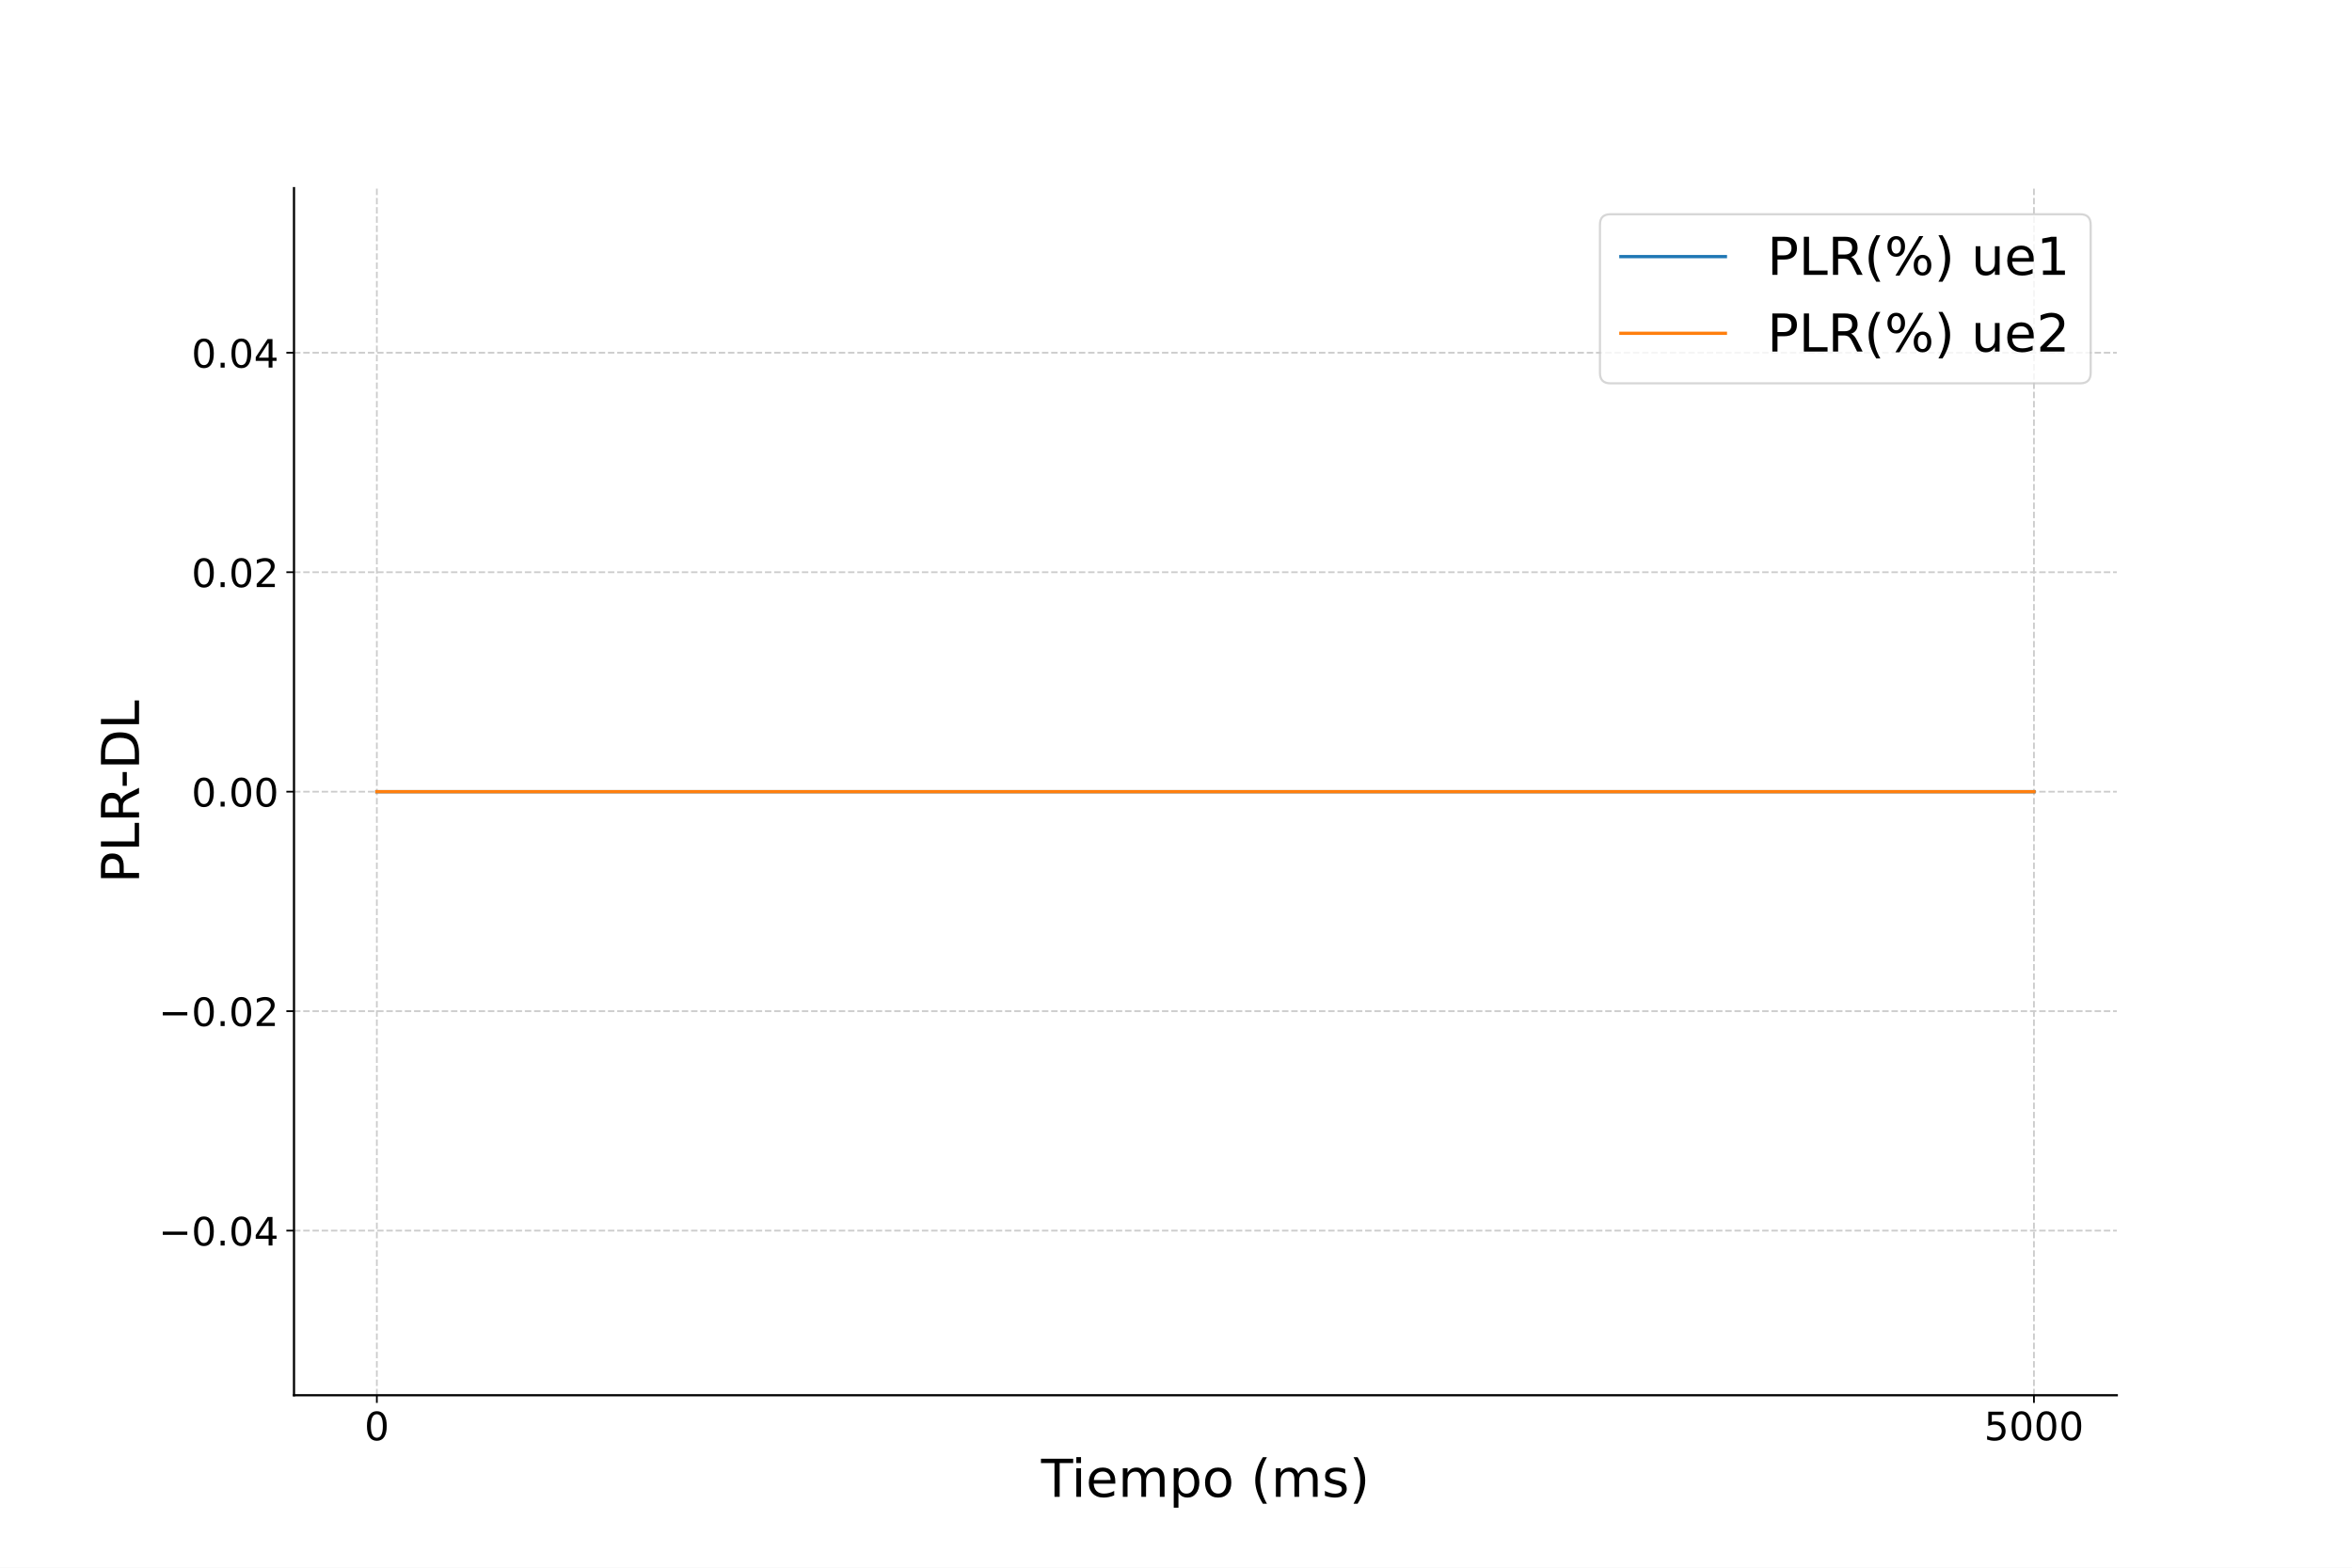
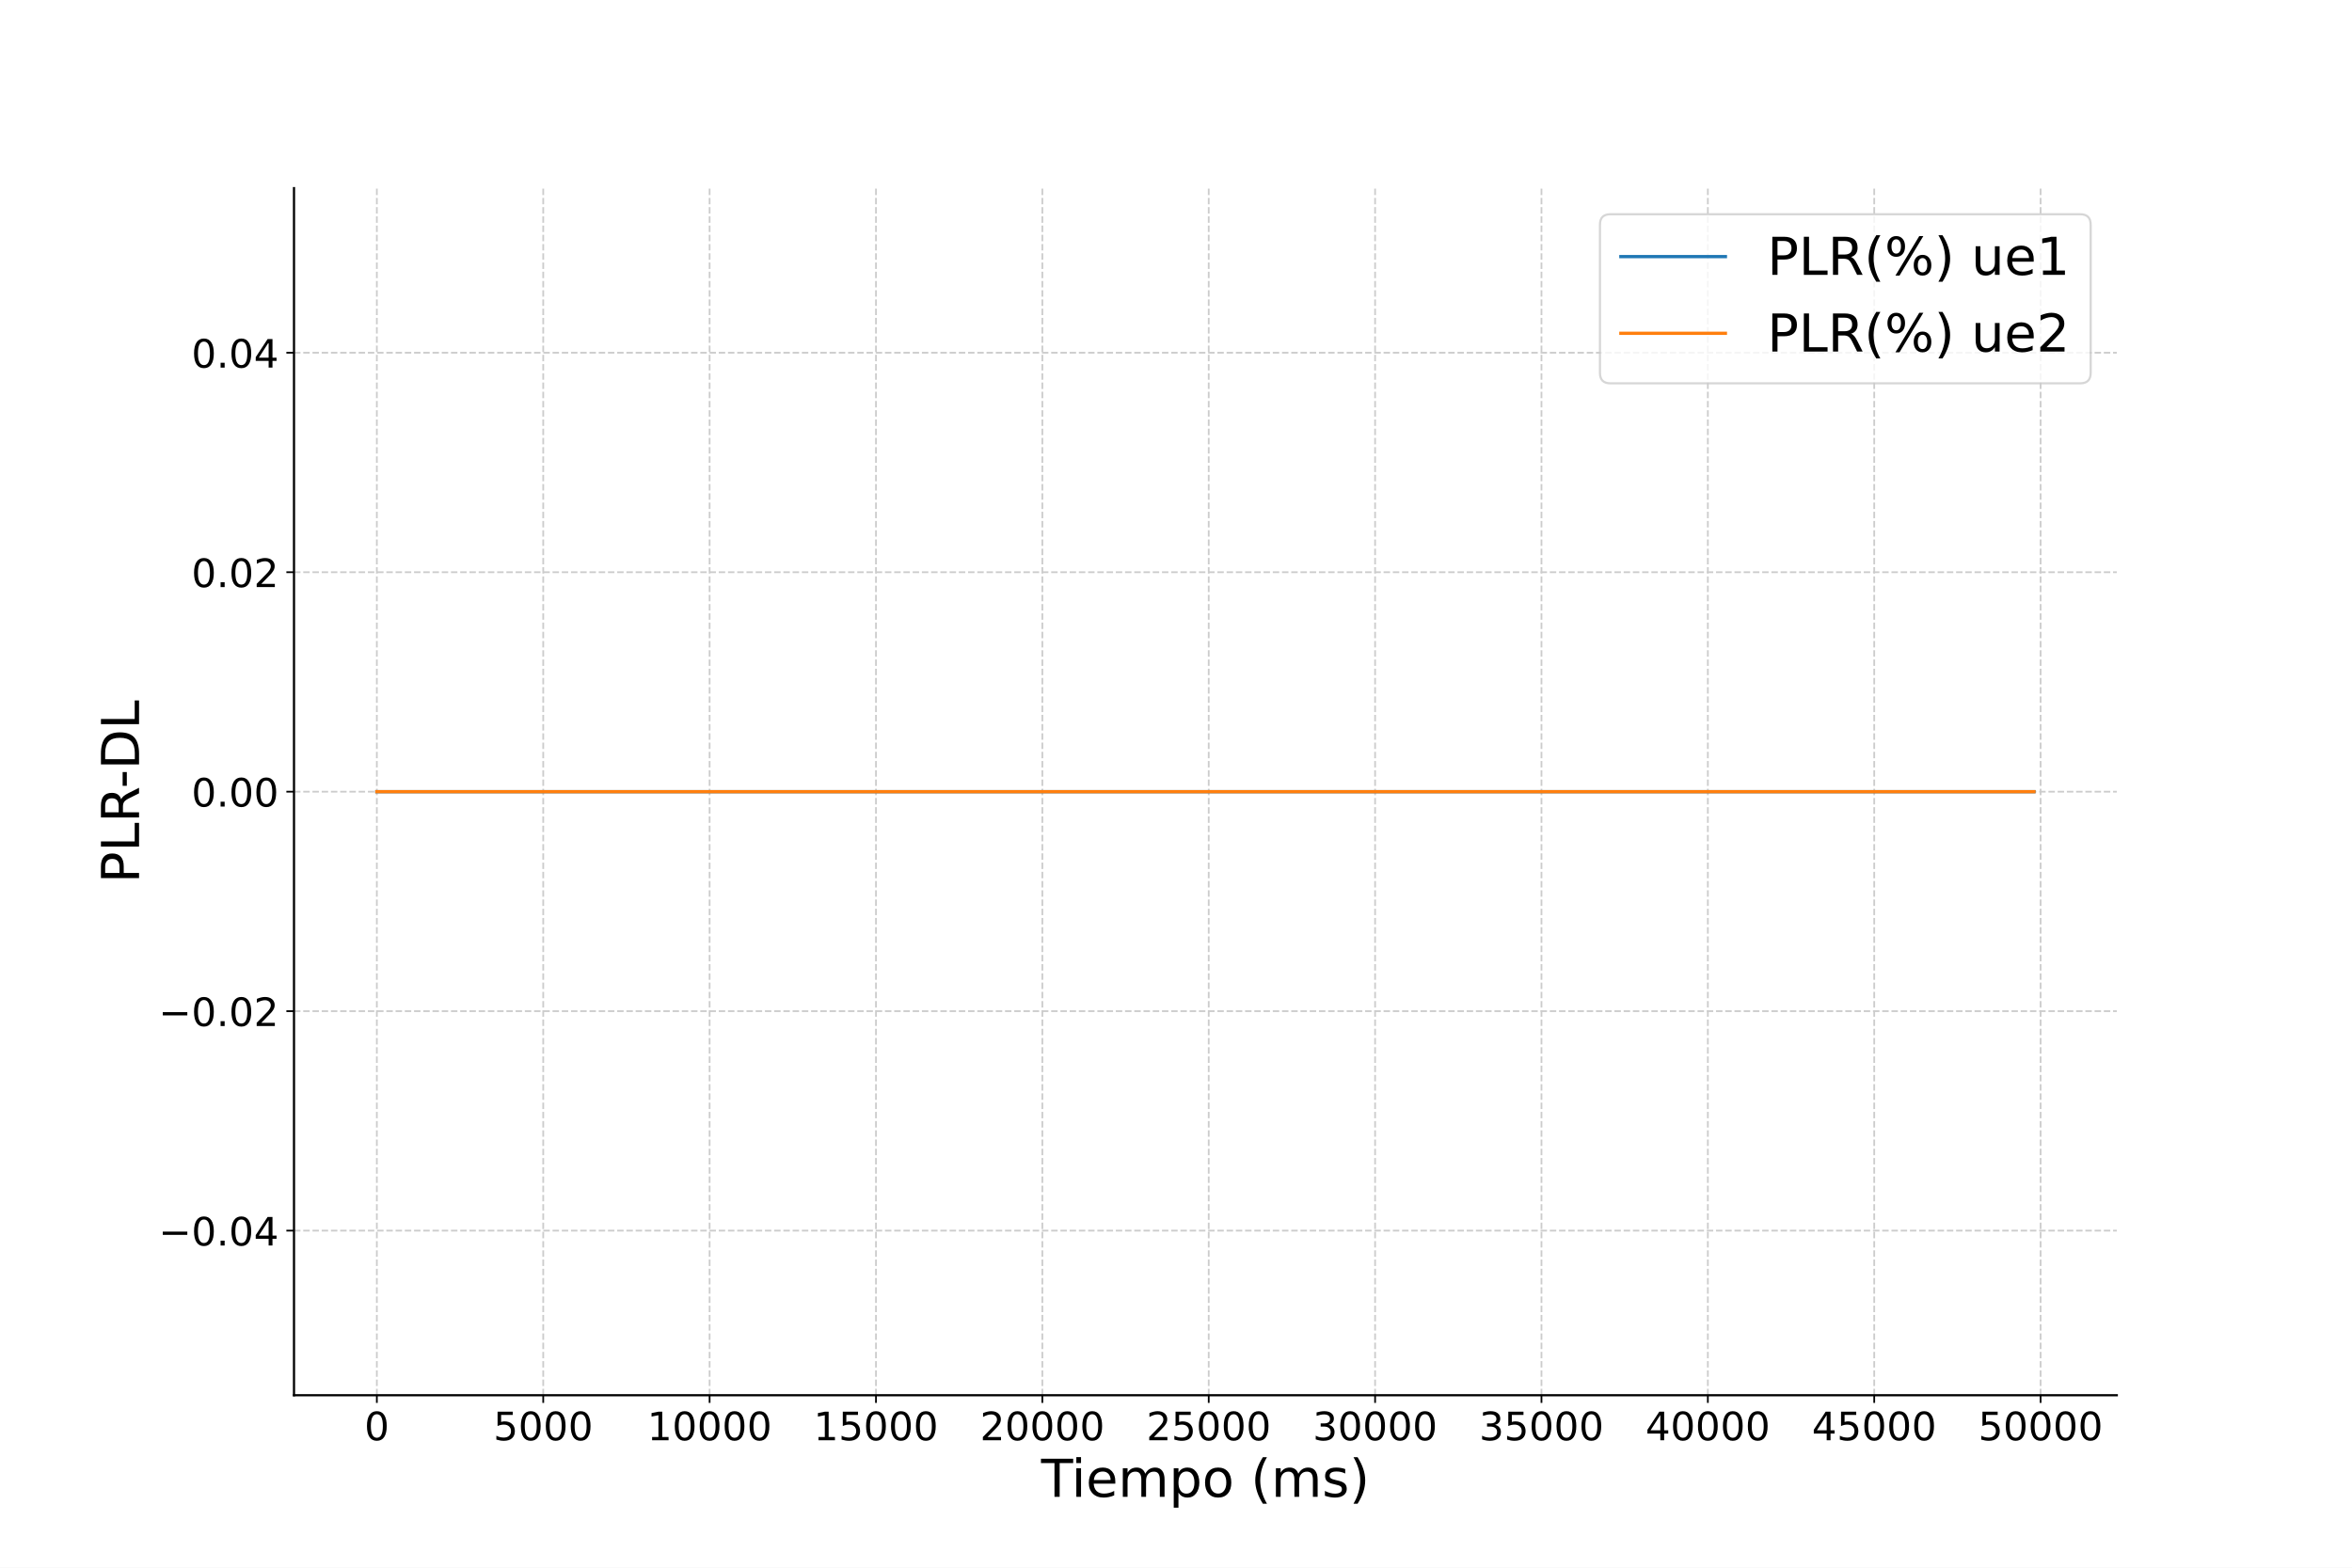
<svg xmlns="http://www.w3.org/2000/svg" xmlns:xlink="http://www.w3.org/1999/xlink" width="1080pt" height="720pt" viewBox="0 0 1080 720" version="1.1">
  <defs>
    <style type="text/css">*{stroke-linejoin: round; stroke-linecap: butt}</style>
  </defs>
  <g id="figure_1">
    <g id="patch_1">
      <path d="M 0 720  L 1080 720  L 1080 0  L 0 0  z " style="fill: #ffffff" />
    </g>
    <g id="axes_1">
      <g id="patch_2">
        <path d="M 135 640.8  L 972 640.8  L 972 86.4  L 135 86.4  z " style="fill: #ffffff" />
      </g>
      <g id="matplotlib.axis_1">
        <g id="xtick_1">
          <g id="line2d_1">
-             <path d="M 173.045 640.8  L 173.045 86.4  " clip-path="url(#p7adc798ea4)" style="fill: none; stroke-dasharray: 2.96,1.28; stroke-dashoffset: 0; stroke: #cccccc; stroke-width: 0.8" />
+             <path d="M 173.045 640.8  L 173.045 86.4  " clip-path="url(#p9173a1fdc8)" style="fill: none; stroke-dasharray: 2.96,1.28; stroke-dashoffset: 0; stroke: #cccccc; stroke-width: 0.8" />
          </g>
          <g id="line2d_2">
            <defs>
-               <path id="meea74d858d" d="M 0 0  L 0 3.5  " style="stroke: #000000; stroke-width: 0.8" />
+               <path id="m215a935d96" d="M 0 0  L 0 3.5  " style="stroke: #000000; stroke-width: 0.8" />
            </defs>
            <g>
-               <use xlink:href="#meea74d858d" x="173.045" y="640.8" style="stroke: #000000; stroke-width: 0.8" />
+               <use xlink:href="#m215a935d96" x="173.045" y="640.8" style="stroke: #000000; stroke-width: 0.8" />
            </g>
          </g>
          <g id="text_1">
            <g transform="translate(167.3192 661.4772) scale(0.18 -0.18)">
              <defs>
                <path id="DejaVuSans-30" d="M 2034 4250  Q 1547 4250 1301 3770  Q 1056 3291 1056 2328  Q 1056 1369 1301 889  Q 1547 409 2034 409  Q 2525 409 2770 889  Q 3016 1369 3016 2328  Q 3016 3291 2770 3770  Q 2525 4250 2034 4250  z M 2034 4750  Q 2819 4750 3233 4129  Q 3647 3509 3647 2328  Q 3647 1150 3233 529  Q 2819 -91 2034 -91  Q 1250 -91 836 529  Q 422 1150 422 2328  Q 422 3509 836 4129  Q 1250 4750 2034 4750  z " transform="scale(0.015625)" />
              </defs>
              <use xlink:href="#DejaVuSans-30" />
            </g>
          </g>
        </g>
        <g id="xtick_2">
          <g id="line2d_3">
-             <path d="M 933.955 640.8  L 933.955 86.4  " clip-path="url(#p7adc798ea4)" style="fill: none; stroke-dasharray: 2.96,1.28; stroke-dashoffset: 0; stroke: #cccccc; stroke-width: 0.8" />
+             <path d="M 249.442 640.8  L 249.442 86.4  " clip-path="url(#p9173a1fdc8)" style="fill: none; stroke-dasharray: 2.96,1.28; stroke-dashoffset: 0; stroke: #cccccc; stroke-width: 0.8" />
          </g>
          <g id="line2d_4">
            <g>
-               <use xlink:href="#meea74d858d" x="933.955" y="640.8" style="stroke: #000000; stroke-width: 0.8" />
+               <use xlink:href="#m215a935d96" x="249.442" y="640.8" style="stroke: #000000; stroke-width: 0.8" />
            </g>
          </g>
          <g id="text_2">
-             <g transform="translate(911.0495 661.4772) scale(0.18 -0.18)">
+             <g transform="translate(226.5369 661.4772) scale(0.18 -0.18)">
              <defs>
                <path id="DejaVuSans-35" d="M 691 4666  L 3169 4666  L 3169 4134  L 1269 4134  L 1269 2991  Q 1406 3038 1543 3061  Q 1681 3084 1819 3084  Q 2600 3084 3056 2656  Q 3513 2228 3513 1497  Q 3513 744 3044 326  Q 2575 -91 1722 -91  Q 1428 -91 1123 -41  Q 819 9 494 109  L 494 744  Q 775 591 1075 516  Q 1375 441 1709 441  Q 2250 441 2565 725  Q 2881 1009 2881 1497  Q 2881 1984 2565 2268  Q 2250 2553 1709 2553  Q 1456 2553 1204 2497  Q 953 2441 691 2322  L 691 4666  z " transform="scale(0.015625)" />
              </defs>
              <use xlink:href="#DejaVuSans-35" />
              <use xlink:href="#DejaVuSans-30" x="63.623" />
              <use xlink:href="#DejaVuSans-30" x="127.246" />
              <use xlink:href="#DejaVuSans-30" x="190.869" />
            </g>
          </g>
        </g>
-         <g id="text_3">
+         <g id="xtick_3">
+           <g id="line2d_5">
+             <path d="M 325.838 640.8  L 325.838 86.4  " clip-path="url(#p9173a1fdc8)" style="fill: none; stroke-dasharray: 2.96,1.28; stroke-dashoffset: 0; stroke: #cccccc; stroke-width: 0.8" />
+           </g>
+           <g id="line2d_6">
+             <g>
+               <use xlink:href="#m215a935d96" x="325.838" y="640.8" style="stroke: #000000; stroke-width: 0.8" />
+             </g>
+           </g>
+           <g id="text_3">
+             <g transform="translate(297.2072 661.4772) scale(0.18 -0.18)">
+               <defs>
+                 <path id="DejaVuSans-31" d="M 794 531  L 1825 531  L 1825 4091  L 703 3866  L 703 4441  L 1819 4666  L 2450 4666  L 2450 531  L 3481 531  L 3481 0  L 794 0  L 794 531  z " transform="scale(0.015625)" />
+               </defs>
+               <use xlink:href="#DejaVuSans-31" />
+               <use xlink:href="#DejaVuSans-30" x="63.623" />
+               <use xlink:href="#DejaVuSans-30" x="127.246" />
+               <use xlink:href="#DejaVuSans-30" x="190.869" />
+               <use xlink:href="#DejaVuSans-30" x="254.492" />
+             </g>
+           </g>
+         </g>
+         <g id="xtick_4">
+           <g id="line2d_7">
+             <path d="M 402.235 640.8  L 402.235 86.4  " clip-path="url(#p9173a1fdc8)" style="fill: none; stroke-dasharray: 2.96,1.28; stroke-dashoffset: 0; stroke: #cccccc; stroke-width: 0.8" />
+           </g>
+           <g id="line2d_8">
+             <g>
+               <use xlink:href="#m215a935d96" x="402.235" y="640.8" style="stroke: #000000; stroke-width: 0.8" />
+             </g>
+           </g>
+           <g id="text_4">
+             <g transform="translate(373.6037 661.4772) scale(0.18 -0.18)">
+               <use xlink:href="#DejaVuSans-31" />
+               <use xlink:href="#DejaVuSans-35" x="63.623" />
+               <use xlink:href="#DejaVuSans-30" x="127.246" />
+               <use xlink:href="#DejaVuSans-30" x="190.869" />
+               <use xlink:href="#DejaVuSans-30" x="254.492" />
+             </g>
+           </g>
+         </g>
+         <g id="xtick_5">
+           <g id="line2d_9">
+             <path d="M 478.631 640.8  L 478.631 86.4  " clip-path="url(#p9173a1fdc8)" style="fill: none; stroke-dasharray: 2.96,1.28; stroke-dashoffset: 0; stroke: #cccccc; stroke-width: 0.8" />
+           </g>
+           <g id="line2d_10">
+             <g>
+               <use xlink:href="#m215a935d96" x="478.631" y="640.8" style="stroke: #000000; stroke-width: 0.8" />
+             </g>
+           </g>
+           <g id="text_5">
+             <g transform="translate(450.0002 661.4772) scale(0.18 -0.18)">
+               <defs>
+                 <path id="DejaVuSans-32" d="M 1228 531  L 3431 531  L 3431 0  L 469 0  L 469 531  Q 828 903 1448 1529  Q 2069 2156 2228 2338  Q 2531 2678 2651 2914  Q 2772 3150 2772 3378  Q 2772 3750 2511 3984  Q 2250 4219 1831 4219  Q 1534 4219 1204 4116  Q 875 4013 500 3803  L 500 4441  Q 881 4594 1212 4672  Q 1544 4750 1819 4750  Q 2544 4750 2975 4387  Q 3406 4025 3406 3419  Q 3406 3131 3298 2873  Q 3191 2616 2906 2266  Q 2828 2175 2409 1742  Q 1991 1309 1228 531  z " transform="scale(0.015625)" />
+               </defs>
+               <use xlink:href="#DejaVuSans-32" />
+               <use xlink:href="#DejaVuSans-30" x="63.623" />
+               <use xlink:href="#DejaVuSans-30" x="127.246" />
+               <use xlink:href="#DejaVuSans-30" x="190.869" />
+               <use xlink:href="#DejaVuSans-30" x="254.492" />
+             </g>
+           </g>
+         </g>
+         <g id="xtick_6">
+           <g id="line2d_11">
+             <path d="M 555.028 640.8  L 555.028 86.4  " clip-path="url(#p9173a1fdc8)" style="fill: none; stroke-dasharray: 2.96,1.28; stroke-dashoffset: 0; stroke: #cccccc; stroke-width: 0.8" />
+           </g>
+           <g id="line2d_12">
+             <g>
+               <use xlink:href="#m215a935d96" x="555.028" y="640.8" style="stroke: #000000; stroke-width: 0.8" />
+             </g>
+           </g>
+           <g id="text_6">
+             <g transform="translate(526.3967 661.4772) scale(0.18 -0.18)">
+               <use xlink:href="#DejaVuSans-32" />
+               <use xlink:href="#DejaVuSans-35" x="63.623" />
+               <use xlink:href="#DejaVuSans-30" x="127.246" />
+               <use xlink:href="#DejaVuSans-30" x="190.869" />
+               <use xlink:href="#DejaVuSans-30" x="254.492" />
+             </g>
+           </g>
+         </g>
+         <g id="xtick_7">
+           <g id="line2d_13">
+             <path d="M 631.424 640.8  L 631.424 86.4  " clip-path="url(#p9173a1fdc8)" style="fill: none; stroke-dasharray: 2.96,1.28; stroke-dashoffset: 0; stroke: #cccccc; stroke-width: 0.8" />
+           </g>
+           <g id="line2d_14">
+             <g>
+               <use xlink:href="#m215a935d96" x="631.424" y="640.8" style="stroke: #000000; stroke-width: 0.8" />
+             </g>
+           </g>
+           <g id="text_7">
+             <g transform="translate(602.7932 661.4772) scale(0.18 -0.18)">
+               <defs>
+                 <path id="DejaVuSans-33" d="M 2597 2516  Q 3050 2419 3304 2112  Q 3559 1806 3559 1356  Q 3559 666 3084 287  Q 2609 -91 1734 -91  Q 1441 -91 1130 -33  Q 819 25 488 141  L 488 750  Q 750 597 1062 519  Q 1375 441 1716 441  Q 2309 441 2620 675  Q 2931 909 2931 1356  Q 2931 1769 2642 2001  Q 2353 2234 1838 2234  L 1294 2234  L 1294 2753  L 1863 2753  Q 2328 2753 2575 2939  Q 2822 3125 2822 3475  Q 2822 3834 2567 4026  Q 2313 4219 1838 4219  Q 1578 4219 1281 4162  Q 984 4106 628 3988  L 628 4550  Q 988 4650 1302 4700  Q 1616 4750 1894 4750  Q 2613 4750 3031 4423  Q 3450 4097 3450 3541  Q 3450 3153 3228 2886  Q 3006 2619 2597 2516  z " transform="scale(0.015625)" />
+               </defs>
+               <use xlink:href="#DejaVuSans-33" />
+               <use xlink:href="#DejaVuSans-30" x="63.623" />
+               <use xlink:href="#DejaVuSans-30" x="127.246" />
+               <use xlink:href="#DejaVuSans-30" x="190.869" />
+               <use xlink:href="#DejaVuSans-30" x="254.492" />
+             </g>
+           </g>
+         </g>
+         <g id="xtick_8">
+           <g id="line2d_15">
+             <path d="M 707.821 640.8  L 707.821 86.4  " clip-path="url(#p9173a1fdc8)" style="fill: none; stroke-dasharray: 2.96,1.28; stroke-dashoffset: 0; stroke: #cccccc; stroke-width: 0.8" />
+           </g>
+           <g id="line2d_16">
+             <g>
+               <use xlink:href="#m215a935d96" x="707.821" y="640.8" style="stroke: #000000; stroke-width: 0.8" />
+             </g>
+           </g>
+           <g id="text_8">
+             <g transform="translate(679.1897 661.4772) scale(0.18 -0.18)">
+               <use xlink:href="#DejaVuSans-33" />
+               <use xlink:href="#DejaVuSans-35" x="63.623" />
+               <use xlink:href="#DejaVuSans-30" x="127.246" />
+               <use xlink:href="#DejaVuSans-30" x="190.869" />
+               <use xlink:href="#DejaVuSans-30" x="254.492" />
+             </g>
+           </g>
+         </g>
+         <g id="xtick_9">
+           <g id="line2d_17">
+             <path d="M 784.217 640.8  L 784.217 86.4  " clip-path="url(#p9173a1fdc8)" style="fill: none; stroke-dasharray: 2.96,1.28; stroke-dashoffset: 0; stroke: #cccccc; stroke-width: 0.8" />
+           </g>
+           <g id="line2d_18">
+             <g>
+               <use xlink:href="#m215a935d96" x="784.217" y="640.8" style="stroke: #000000; stroke-width: 0.8" />
+             </g>
+           </g>
+           <g id="text_9">
+             <g transform="translate(755.5862 661.4772) scale(0.18 -0.18)">
+               <defs>
+                 <path id="DejaVuSans-34" d="M 2419 4116  L 825 1625  L 2419 1625  L 2419 4116  z M 2253 4666  L 3047 4666  L 3047 1625  L 3713 1625  L 3713 1100  L 3047 1100  L 3047 0  L 2419 0  L 2419 1100  L 313 1100  L 313 1709  L 2253 4666  z " transform="scale(0.015625)" />
+               </defs>
+               <use xlink:href="#DejaVuSans-34" />
+               <use xlink:href="#DejaVuSans-30" x="63.623" />
+               <use xlink:href="#DejaVuSans-30" x="127.246" />
+               <use xlink:href="#DejaVuSans-30" x="190.869" />
+               <use xlink:href="#DejaVuSans-30" x="254.492" />
+             </g>
+           </g>
+         </g>
+         <g id="xtick_10">
+           <g id="line2d_19">
+             <path d="M 860.614 640.8  L 860.614 86.4  " clip-path="url(#p9173a1fdc8)" style="fill: none; stroke-dasharray: 2.96,1.28; stroke-dashoffset: 0; stroke: #cccccc; stroke-width: 0.8" />
+           </g>
+           <g id="line2d_20">
+             <g>
+               <use xlink:href="#m215a935d96" x="860.614" y="640.8" style="stroke: #000000; stroke-width: 0.8" />
+             </g>
+           </g>
+           <g id="text_10">
+             <g transform="translate(831.9827 661.4772) scale(0.18 -0.18)">
+               <use xlink:href="#DejaVuSans-34" />
+               <use xlink:href="#DejaVuSans-35" x="63.623" />
+               <use xlink:href="#DejaVuSans-30" x="127.246" />
+               <use xlink:href="#DejaVuSans-30" x="190.869" />
+               <use xlink:href="#DejaVuSans-30" x="254.492" />
+             </g>
+           </g>
+         </g>
+         <g id="xtick_11">
+           <g id="line2d_21">
+             <path d="M 937.01 640.8  L 937.01 86.4  " clip-path="url(#p9173a1fdc8)" style="fill: none; stroke-dasharray: 2.96,1.28; stroke-dashoffset: 0; stroke: #cccccc; stroke-width: 0.8" />
+           </g>
+           <g id="line2d_22">
+             <g>
+               <use xlink:href="#m215a935d96" x="937.01" y="640.8" style="stroke: #000000; stroke-width: 0.8" />
+             </g>
+           </g>
+           <g id="text_11">
+             <g transform="translate(908.3792 661.4772) scale(0.18 -0.18)">
+               <use xlink:href="#DejaVuSans-35" />
+               <use xlink:href="#DejaVuSans-30" x="63.623" />
+               <use xlink:href="#DejaVuSans-30" x="127.246" />
+               <use xlink:href="#DejaVuSans-30" x="190.869" />
+               <use xlink:href="#DejaVuSans-30" x="254.492" />
+             </g>
+           </g>
+         </g>
+         <g id="text_12">
          <g transform="translate(478.0612 687.4569) scale(0.24 -0.24)">
            <defs>
              <path id="DejaVuSans-54" d="M -19 4666  L 3928 4666  L 3928 4134  L 2272 4134  L 2272 0  L 1638 0  L 1638 4134  L -19 4134  L -19 4666  z " transform="scale(0.015625)" />
              <path id="DejaVuSans-69" d="M 603 3500  L 1178 3500  L 1178 0  L 603 0  L 603 3500  z M 603 4863  L 1178 4863  L 1178 4134  L 603 4134  L 603 4863  z " transform="scale(0.015625)" />
              <path id="DejaVuSans-65" d="M 3597 1894  L 3597 1613  L 953 1613  Q 991 1019 1311 708  Q 1631 397 2203 397  Q 2534 397 2845 478  Q 3156 559 3463 722  L 3463 178  Q 3153 47 2828 -22  Q 2503 -91 2169 -91  Q 1331 -91 842 396  Q 353 884 353 1716  Q 353 2575 817 3079  Q 1281 3584 2069 3584  Q 2775 3584 3186 3129  Q 3597 2675 3597 1894  z M 3022 2063  Q 3016 2534 2758 2815  Q 2500 3097 2075 3097  Q 1594 3097 1305 2825  Q 1016 2553 972 2059  L 3022 2063  z " transform="scale(0.015625)" />
              <path id="DejaVuSans-6d" d="M 3328 2828  Q 3544 3216 3844 3400  Q 4144 3584 4550 3584  Q 5097 3584 5394 3201  Q 5691 2819 5691 2113  L 5691 0  L 5113 0  L 5113 2094  Q 5113 2597 4934 2840  Q 4756 3084 4391 3084  Q 3944 3084 3684 2787  Q 3425 2491 3425 1978  L 3425 0  L 2847 0  L 2847 2094  Q 2847 2600 2669 2842  Q 2491 3084 2119 3084  Q 1678 3084 1418 2786  Q 1159 2488 1159 1978  L 1159 0  L 581 0  L 581 3500  L 1159 3500  L 1159 2956  Q 1356 3278 1631 3431  Q 1906 3584 2284 3584  Q 2666 3584 2933 3390  Q 3200 3197 3328 2828  z " transform="scale(0.015625)" />
              <path id="DejaVuSans-70" d="M 1159 525  L 1159 -1331  L 581 -1331  L 581 3500  L 1159 3500  L 1159 2969  Q 1341 3281 1617 3432  Q 1894 3584 2278 3584  Q 2916 3584 3314 3078  Q 3713 2572 3713 1747  Q 3713 922 3314 415  Q 2916 -91 2278 -91  Q 1894 -91 1617 61  Q 1341 213 1159 525  z M 3116 1747  Q 3116 2381 2855 2742  Q 2594 3103 2138 3103  Q 1681 3103 1420 2742  Q 1159 2381 1159 1747  Q 1159 1113 1420 752  Q 1681 391 2138 391  Q 2594 391 2855 752  Q 3116 1113 3116 1747  z " transform="scale(0.015625)" />
              <path id="DejaVuSans-6f" d="M 1959 3097  Q 1497 3097 1228 2736  Q 959 2375 959 1747  Q 959 1119 1226 758  Q 1494 397 1959 397  Q 2419 397 2687 759  Q 2956 1122 2956 1747  Q 2956 2369 2687 2733  Q 2419 3097 1959 3097  z M 1959 3584  Q 2709 3584 3137 3096  Q 3566 2609 3566 1747  Q 3566 888 3137 398  Q 2709 -91 1959 -91  Q 1206 -91 779 398  Q 353 888 353 1747  Q 353 2609 779 3096  Q 1206 3584 1959 3584  z " transform="scale(0.015625)" />
              <path id="DejaVuSans-20" transform="scale(0.015625)" />
              <path id="DejaVuSans-28" d="M 1984 4856  Q 1566 4138 1362 3434  Q 1159 2731 1159 2009  Q 1159 1288 1364 580  Q 1569 -128 1984 -844  L 1484 -844  Q 1016 -109 783 600  Q 550 1309 550 2009  Q 550 2706 781 3412  Q 1013 4119 1484 4856  L 1984 4856  z " transform="scale(0.015625)" />
              <path id="DejaVuSans-73" d="M 2834 3397  L 2834 2853  Q 2591 2978 2328 3040  Q 2066 3103 1784 3103  Q 1356 3103 1142 2972  Q 928 2841 928 2578  Q 928 2378 1081 2264  Q 1234 2150 1697 2047  L 1894 2003  Q 2506 1872 2764 1633  Q 3022 1394 3022 966  Q 3022 478 2636 193  Q 2250 -91 1575 -91  Q 1294 -91 989 -36  Q 684 19 347 128  L 347 722  Q 666 556 975 473  Q 1284 391 1588 391  Q 1994 391 2212 530  Q 2431 669 2431 922  Q 2431 1156 2273 1281  Q 2116 1406 1581 1522  L 1381 1569  Q 847 1681 609 1914  Q 372 2147 372 2553  Q 372 3047 722 3315  Q 1072 3584 1716 3584  Q 2034 3584 2315 3537  Q 2597 3491 2834 3397  z " transform="scale(0.015625)" />
              <path id="DejaVuSans-29" d="M 513 4856  L 1013 4856  Q 1481 4119 1714 3412  Q 1947 2706 1947 2009  Q 1947 1309 1714 600  Q 1481 -109 1013 -844  L 513 -844  Q 928 -128 1133 580  Q 1338 1288 1338 2009  Q 1338 2731 1133 3434  Q 928 4138 513 4856  z " transform="scale(0.015625)" />
            </defs>
            <use xlink:href="#DejaVuSans-54" />
            <use xlink:href="#DejaVuSans-69" x="57.959" />
            <use xlink:href="#DejaVuSans-65" x="85.742" />
            <use xlink:href="#DejaVuSans-6d" x="147.266" />
            <use xlink:href="#DejaVuSans-70" x="244.678" />
            <use xlink:href="#DejaVuSans-6f" x="308.154" />
            <use xlink:href="#DejaVuSans-20" x="369.336" />
            <use xlink:href="#DejaVuSans-28" x="401.123" />
            <use xlink:href="#DejaVuSans-6d" x="440.137" />
            <use xlink:href="#DejaVuSans-73" x="537.549" />
            <use xlink:href="#DejaVuSans-29" x="589.648" />
          </g>
        </g>
      </g>
      <g id="matplotlib.axis_2">
        <g id="ytick_1">
-           <g id="line2d_5">
-             <path d="M 135 565.2  L 972 565.2  " clip-path="url(#p7adc798ea4)" style="fill: none; stroke-dasharray: 2.96,1.28; stroke-dashoffset: 0; stroke: #cccccc; stroke-width: 0.8" />
-           </g>
-           <g id="line2d_6">
+           <g id="line2d_23">
+             <path d="M 135 565.2  L 972 565.2  " clip-path="url(#p9173a1fdc8)" style="fill: none; stroke-dasharray: 2.96,1.28; stroke-dashoffset: 0; stroke: #cccccc; stroke-width: 0.8" />
+           </g>
+           <g id="line2d_24">
            <defs>
-               <path id="m008782f5eb" d="M 0 0  L -3.5 0  " style="stroke: #000000; stroke-width: 0.8" />
+               <path id="mba97203074" d="M 0 0  L -3.5 0  " style="stroke: #000000; stroke-width: 0.8" />
            </defs>
            <g>
-               <use xlink:href="#m008782f5eb" x="135" y="565.2" style="stroke: #000000; stroke-width: 0.8" />
-             </g>
-           </g>
-           <g id="text_4">
+               <use xlink:href="#mba97203074" x="135" y="565.2" style="stroke: #000000; stroke-width: 0.8" />
+             </g>
+           </g>
+           <g id="text_13">
            <g transform="translate(72.83844 572.0386) scale(0.18 -0.18)">
              <defs>
                <path id="DejaVuSans-2212" d="M 678 2272  L 4684 2272  L 4684 1741  L 678 1741  L 678 2272  z " transform="scale(0.015625)" />
                <path id="DejaVuSans-2e" d="M 684 794  L 1344 794  L 1344 0  L 684 0  L 684 794  z " transform="scale(0.015625)" />
-                 <path id="DejaVuSans-34" d="M 2419 4116  L 825 1625  L 2419 1625  L 2419 4116  z M 2253 4666  L 3047 4666  L 3047 1625  L 3713 1625  L 3713 1100  L 3047 1100  L 3047 0  L 2419 0  L 2419 1100  L 313 1100  L 313 1709  L 2253 4666  z " transform="scale(0.015625)" />
              </defs>
              <use xlink:href="#DejaVuSans-2212" />
              <use xlink:href="#DejaVuSans-30" x="83.789" />
              <use xlink:href="#DejaVuSans-2e" x="147.412" />
              <use xlink:href="#DejaVuSans-30" x="179.199" />
              <use xlink:href="#DejaVuSans-34" x="242.822" />
            </g>
          </g>
        </g>
        <g id="ytick_2">
-           <g id="line2d_7">
-             <path d="M 135 464.4  L 972 464.4  " clip-path="url(#p7adc798ea4)" style="fill: none; stroke-dasharray: 2.96,1.28; stroke-dashoffset: 0; stroke: #cccccc; stroke-width: 0.8" />
-           </g>
-           <g id="line2d_8">
-             <g>
-               <use xlink:href="#m008782f5eb" x="135" y="464.4" style="stroke: #000000; stroke-width: 0.8" />
-             </g>
-           </g>
-           <g id="text_5">
+           <g id="line2d_25">
+             <path d="M 135 464.4  L 972 464.4  " clip-path="url(#p9173a1fdc8)" style="fill: none; stroke-dasharray: 2.96,1.28; stroke-dashoffset: 0; stroke: #cccccc; stroke-width: 0.8" />
+           </g>
+           <g id="line2d_26">
+             <g>
+               <use xlink:href="#mba97203074" x="135" y="464.4" style="stroke: #000000; stroke-width: 0.8" />
+             </g>
+           </g>
+           <g id="text_14">
            <g transform="translate(72.83844 471.2386) scale(0.18 -0.18)">
-               <defs>
-                 <path id="DejaVuSans-32" d="M 1228 531  L 3431 531  L 3431 0  L 469 0  L 469 531  Q 828 903 1448 1529  Q 2069 2156 2228 2338  Q 2531 2678 2651 2914  Q 2772 3150 2772 3378  Q 2772 3750 2511 3984  Q 2250 4219 1831 4219  Q 1534 4219 1204 4116  Q 875 4013 500 3803  L 500 4441  Q 881 4594 1212 4672  Q 1544 4750 1819 4750  Q 2544 4750 2975 4387  Q 3406 4025 3406 3419  Q 3406 3131 3298 2873  Q 3191 2616 2906 2266  Q 2828 2175 2409 1742  Q 1991 1309 1228 531  z " transform="scale(0.015625)" />
-               </defs>
              <use xlink:href="#DejaVuSans-2212" />
              <use xlink:href="#DejaVuSans-30" x="83.789" />
              <use xlink:href="#DejaVuSans-2e" x="147.412" />
              <use xlink:href="#DejaVuSans-30" x="179.199" />
              <use xlink:href="#DejaVuSans-32" x="242.822" />
            </g>
          </g>
        </g>
        <g id="ytick_3">
-           <g id="line2d_9">
-             <path d="M 135 363.6  L 972 363.6  " clip-path="url(#p7adc798ea4)" style="fill: none; stroke-dasharray: 2.96,1.28; stroke-dashoffset: 0; stroke: #cccccc; stroke-width: 0.8" />
-           </g>
-           <g id="line2d_10">
-             <g>
-               <use xlink:href="#m008782f5eb" x="135" y="363.6" style="stroke: #000000; stroke-width: 0.8" />
-             </g>
-           </g>
-           <g id="text_6">
+           <g id="line2d_27">
+             <path d="M 135 363.6  L 972 363.6  " clip-path="url(#p9173a1fdc8)" style="fill: none; stroke-dasharray: 2.96,1.28; stroke-dashoffset: 0; stroke: #cccccc; stroke-width: 0.8" />
+           </g>
+           <g id="line2d_28">
+             <g>
+               <use xlink:href="#mba97203074" x="135" y="363.6" style="stroke: #000000; stroke-width: 0.8" />
+             </g>
+           </g>
+           <g id="text_15">
            <g transform="translate(87.92188 370.4386) scale(0.18 -0.18)">
              <use xlink:href="#DejaVuSans-30" />
              <use xlink:href="#DejaVuSans-2e" x="63.623" />
              <use xlink:href="#DejaVuSans-30" x="95.41" />
              <use xlink:href="#DejaVuSans-30" x="159.033" />
            </g>
          </g>
        </g>
        <g id="ytick_4">
-           <g id="line2d_11">
-             <path d="M 135 262.8  L 972 262.8  " clip-path="url(#p7adc798ea4)" style="fill: none; stroke-dasharray: 2.96,1.28; stroke-dashoffset: 0; stroke: #cccccc; stroke-width: 0.8" />
-           </g>
-           <g id="line2d_12">
-             <g>
-               <use xlink:href="#m008782f5eb" x="135" y="262.8" style="stroke: #000000; stroke-width: 0.8" />
-             </g>
-           </g>
-           <g id="text_7">
+           <g id="line2d_29">
+             <path d="M 135 262.8  L 972 262.8  " clip-path="url(#p9173a1fdc8)" style="fill: none; stroke-dasharray: 2.96,1.28; stroke-dashoffset: 0; stroke: #cccccc; stroke-width: 0.8" />
+           </g>
+           <g id="line2d_30">
+             <g>
+               <use xlink:href="#mba97203074" x="135" y="262.8" style="stroke: #000000; stroke-width: 0.8" />
+             </g>
+           </g>
+           <g id="text_16">
            <g transform="translate(87.92188 269.6386) scale(0.18 -0.18)">
              <use xlink:href="#DejaVuSans-30" />
              <use xlink:href="#DejaVuSans-2e" x="63.623" />
              <use xlink:href="#DejaVuSans-30" x="95.41" />
              <use xlink:href="#DejaVuSans-32" x="159.033" />
            </g>
          </g>
        </g>
        <g id="ytick_5">
-           <g id="line2d_13">
-             <path d="M 135 162  L 972 162  " clip-path="url(#p7adc798ea4)" style="fill: none; stroke-dasharray: 2.96,1.28; stroke-dashoffset: 0; stroke: #cccccc; stroke-width: 0.8" />
-           </g>
-           <g id="line2d_14">
-             <g>
-               <use xlink:href="#m008782f5eb" x="135" y="162" style="stroke: #000000; stroke-width: 0.8" />
-             </g>
-           </g>
-           <g id="text_8">
+           <g id="line2d_31">
+             <path d="M 135 162  L 972 162  " clip-path="url(#p9173a1fdc8)" style="fill: none; stroke-dasharray: 2.96,1.28; stroke-dashoffset: 0; stroke: #cccccc; stroke-width: 0.8" />
+           </g>
+           <g id="line2d_32">
+             <g>
+               <use xlink:href="#mba97203074" x="135" y="162" style="stroke: #000000; stroke-width: 0.8" />
+             </g>
+           </g>
+           <g id="text_17">
            <g transform="translate(87.92188 168.8386) scale(0.18 -0.18)">
              <use xlink:href="#DejaVuSans-30" />
              <use xlink:href="#DejaVuSans-2e" x="63.623" />
              <use xlink:href="#DejaVuSans-30" x="95.41" />
              <use xlink:href="#DejaVuSans-34" x="159.033" />
            </g>
          </g>
        </g>
-         <g id="text_9">
+         <g id="text_18">
          <g transform="translate(63.84719 405.6356) rotate(-90) scale(0.24 -0.24)">
            <defs>
              <path id="DejaVuSans-50" d="M 1259 4147  L 1259 2394  L 2053 2394  Q 2494 2394 2734 2622  Q 2975 2850 2975 3272  Q 2975 3691 2734 3919  Q 2494 4147 2053 4147  L 1259 4147  z M 628 4666  L 2053 4666  Q 2838 4666 3239 4311  Q 3641 3956 3641 3272  Q 3641 2581 3239 2228  Q 2838 1875 2053 1875  L 1259 1875  L 1259 0  L 628 0  L 628 4666  z " transform="scale(0.015625)" />
              <path id="DejaVuSans-4c" d="M 628 4666  L 1259 4666  L 1259 531  L 3531 531  L 3531 0  L 628 0  L 628 4666  z " transform="scale(0.015625)" />
              <path id="DejaVuSans-52" d="M 2841 2188  Q 3044 2119 3236 1894  Q 3428 1669 3622 1275  L 4263 0  L 3584 0  L 2988 1197  Q 2756 1666 2539 1819  Q 2322 1972 1947 1972  L 1259 1972  L 1259 0  L 628 0  L 628 4666  L 2053 4666  Q 2853 4666 3247 4331  Q 3641 3997 3641 3322  Q 3641 2881 3436 2590  Q 3231 2300 2841 2188  z M 1259 4147  L 1259 2491  L 2053 2491  Q 2509 2491 2742 2702  Q 2975 2913 2975 3322  Q 2975 3731 2742 3939  Q 2509 4147 2053 4147  L 1259 4147  z " transform="scale(0.015625)" />
              <path id="DejaVuSans-2d" d="M 313 2009  L 1997 2009  L 1997 1497  L 313 1497  L 313 2009  z " transform="scale(0.015625)" />
              <path id="DejaVuSans-44" d="M 1259 4147  L 1259 519  L 2022 519  Q 2988 519 3436 956  Q 3884 1394 3884 2338  Q 3884 3275 3436 3711  Q 2988 4147 2022 4147  L 1259 4147  z M 628 4666  L 1925 4666  Q 3281 4666 3915 4102  Q 4550 3538 4550 2338  Q 4550 1131 3912 565  Q 3275 0 1925 0  L 628 0  L 628 4666  z " transform="scale(0.015625)" />
            </defs>
            <use xlink:href="#DejaVuSans-50" />
            <use xlink:href="#DejaVuSans-4c" x="60.303" />
            <use xlink:href="#DejaVuSans-52" x="116.016" />
            <use xlink:href="#DejaVuSans-2d" x="181.498" />
            <use xlink:href="#DejaVuSans-44" x="217.582" />
            <use xlink:href="#DejaVuSans-4c" x="294.584" />
          </g>
        </g>
      </g>
-       <g id="line2d_15">
-         <path d="M 173.045 363.6  L 188.264 363.6  L 203.482 363.6  L 218.7 363.6  L 233.918 363.6  L 249.136 363.6  L 264.355 363.6  L 279.573 363.6  L 294.791 363.6  L 310.009 363.6  L 325.227 363.6  L 340.445 363.6  L 355.664 363.6  L 370.882 363.6  L 386.1 363.6  L 401.318 363.6  L 416.536 363.6  L 431.755 363.6  L 446.973 363.6  L 462.191 363.6  L 477.409 363.6  L 492.627 363.6  L 507.845 363.6  L 523.064 363.6  L 538.282 363.6  L 553.5 363.6  L 568.718 363.6  L 583.936 363.6  L 599.155 363.6  L 614.373 363.6  L 629.591 363.6  L 644.809 363.6  L 660.027 363.6  L 675.245 363.6  L 690.464 363.6  L 705.682 363.6  L 720.9 363.6  L 736.118 363.6  L 751.336 363.6  L 766.555 363.6  L 781.773 363.6  L 796.991 363.6  L 812.209 363.6  L 827.427 363.6  L 842.645 363.6  L 857.864 363.6  L 873.082 363.6  L 888.3 363.6  L 903.518 363.6  L 918.736 363.6  L 933.955 363.6  " clip-path="url(#p7adc798ea4)" style="fill: none; stroke: #1f77b4; stroke-width: 1.5; stroke-linecap: square" />
-       </g>
-       <g id="line2d_16">
-         <path d="M 173.045 363.6  L 188.264 363.6  L 203.482 363.6  L 218.7 363.6  L 233.918 363.6  L 249.136 363.6  L 264.355 363.6  L 279.573 363.6  L 294.791 363.6  L 310.009 363.6  L 325.227 363.6  L 340.445 363.6  L 355.664 363.6  L 370.882 363.6  L 386.1 363.6  L 401.318 363.6  L 416.536 363.6  L 431.755 363.6  L 446.973 363.6  L 462.191 363.6  L 477.409 363.6  L 492.627 363.6  L 507.845 363.6  L 523.064 363.6  L 538.282 363.6  L 553.5 363.6  L 568.718 363.6  L 583.936 363.6  L 599.155 363.6  L 614.373 363.6  L 629.591 363.6  L 644.809 363.6  L 660.027 363.6  L 675.245 363.6  L 690.464 363.6  L 705.682 363.6  L 720.9 363.6  L 736.118 363.6  L 751.336 363.6  L 766.555 363.6  L 781.773 363.6  L 796.991 363.6  L 812.209 363.6  L 827.427 363.6  L 842.645 363.6  L 857.864 363.6  L 873.082 363.6  L 888.3 363.6  L 903.518 363.6  L 918.736 363.6  L 933.955 363.6  " clip-path="url(#p7adc798ea4)" style="fill: none; stroke: #ff7f0e; stroke-width: 1.5; stroke-linecap: square" />
+       <g id="line2d_33">
+         <path d="M 173.045 363.6  L 933.955 363.6  L 933.955 363.6  " clip-path="url(#p9173a1fdc8)" style="fill: none; stroke: #1f77b4; stroke-width: 1.5; stroke-linecap: square" />
+       </g>
+       <g id="line2d_34">
+         <path d="M 173.045 363.6  L 933.955 363.6  L 933.955 363.6  " clip-path="url(#p9173a1fdc8)" style="fill: none; stroke: #ff7f0e; stroke-width: 1.5; stroke-linecap: square" />
      </g>
      <g id="patch_3">
        <path d="M 135 640.8  L 135 86.4  " style="fill: none; stroke: #000000; stroke-linejoin: miter; stroke-linecap: square" />
      </g>
      <g id="patch_4">
        <path d="M 135 640.8  L 972 640.8  " style="fill: none; stroke: #000000; stroke-linejoin: miter; stroke-linecap: square" />
      </g>
      <g id="legend_1">
        <g id="patch_5">
          <path d="M 739.474 176.055  L 955.2 176.055  Q 960 176.055 960 171.255  L 960 103.2  Q 960 98.4 955.2 98.4  L 739.474 98.4  Q 734.674 98.4 734.674 103.2  L 734.674 171.255  Q 734.674 176.055 739.474 176.055  z " style="fill: #ffffff; opacity: 0.8; stroke: #cccccc; stroke-linejoin: miter" />
        </g>
-         <g id="line2d_17">
+         <g id="line2d_35">
          <path d="M 744.274 117.836  L 768.274 117.836  L 792.274 117.836  " style="fill: none; stroke: #1f77b4; stroke-width: 1.5; stroke-linecap: square" />
        </g>
-         <g id="text_10">
+         <g id="text_19">
          <g transform="translate(811.4737 126.2362) scale(0.24 -0.24)">
            <defs>
              <path id="DejaVuSans-25" d="M 4653 2053  Q 4381 2053 4226 1822  Q 4072 1591 4072 1178  Q 4072 772 4226 539  Q 4381 306 4653 306  Q 4919 306 5073 539  Q 5228 772 5228 1178  Q 5228 1588 5073 1820  Q 4919 2053 4653 2053  z M 4653 2450  Q 5147 2450 5437 2106  Q 5728 1763 5728 1178  Q 5728 594 5436 251  Q 5144 -91 4653 -91  Q 4153 -91 3862 251  Q 3572 594 3572 1178  Q 3572 1766 3864 2108  Q 4156 2450 4653 2450  z M 1428 4353  Q 1159 4353 1004 4120  Q 850 3888 850 3481  Q 850 3069 1003 2837  Q 1156 2606 1428 2606  Q 1700 2606 1854 2837  Q 2009 3069 2009 3481  Q 2009 3884 1853 4118  Q 1697 4353 1428 4353  z M 4250 4750  L 4750 4750  L 1831 -91  L 1331 -91  L 4250 4750  z M 1428 4750  Q 1922 4750 2215 4408  Q 2509 4066 2509 3481  Q 2509 2891 2217 2550  Q 1925 2209 1428 2209  Q 931 2209 642 2551  Q 353 2894 353 3481  Q 353 4063 643 4406  Q 934 4750 1428 4750  z " transform="scale(0.015625)" />
              <path id="DejaVuSans-75" d="M 544 1381  L 544 3500  L 1119 3500  L 1119 1403  Q 1119 906 1312 657  Q 1506 409 1894 409  Q 2359 409 2629 706  Q 2900 1003 2900 1516  L 2900 3500  L 3475 3500  L 3475 0  L 2900 0  L 2900 538  Q 2691 219 2414 64  Q 2138 -91 1772 -91  Q 1169 -91 856 284  Q 544 659 544 1381  z M 1991 3584  L 1991 3584  z " transform="scale(0.015625)" />
-               <path id="DejaVuSans-31" d="M 794 531  L 1825 531  L 1825 4091  L 703 3866  L 703 4441  L 1819 4666  L 2450 4666  L 2450 531  L 3481 531  L 3481 0  L 794 0  L 794 531  z " transform="scale(0.015625)" />
            </defs>
            <use xlink:href="#DejaVuSans-50" />
            <use xlink:href="#DejaVuSans-4c" x="60.303" />
            <use xlink:href="#DejaVuSans-52" x="116.016" />
            <use xlink:href="#DejaVuSans-28" x="185.498" />
            <use xlink:href="#DejaVuSans-25" x="224.512" />
            <use xlink:href="#DejaVuSans-29" x="319.531" />
            <use xlink:href="#DejaVuSans-20" x="358.545" />
            <use xlink:href="#DejaVuSans-75" x="390.332" />
            <use xlink:href="#DejaVuSans-65" x="453.711" />
            <use xlink:href="#DejaVuSans-31" x="515.234" />
          </g>
        </g>
-         <g id="line2d_18">
+         <g id="line2d_36">
          <path d="M 744.274 153.064  L 768.274 153.064  L 792.274 153.064  " style="fill: none; stroke: #ff7f0e; stroke-width: 1.5; stroke-linecap: square" />
        </g>
-         <g id="text_11">
+         <g id="text_20">
          <g transform="translate(811.4737 161.4638) scale(0.24 -0.24)">
            <use xlink:href="#DejaVuSans-50" />
            <use xlink:href="#DejaVuSans-4c" x="60.303" />
            <use xlink:href="#DejaVuSans-52" x="116.016" />
            <use xlink:href="#DejaVuSans-28" x="185.498" />
            <use xlink:href="#DejaVuSans-25" x="224.512" />
            <use xlink:href="#DejaVuSans-29" x="319.531" />
            <use xlink:href="#DejaVuSans-20" x="358.545" />
            <use xlink:href="#DejaVuSans-75" x="390.332" />
            <use xlink:href="#DejaVuSans-65" x="453.711" />
            <use xlink:href="#DejaVuSans-32" x="515.234" />
          </g>
        </g>
      </g>
    </g>
  </g>
  <defs>
-     <clipPath id="p7adc798ea4">
+     <clipPath id="p9173a1fdc8">
      <rect x="135" y="86.4" width="837" height="554.4" />
    </clipPath>
  </defs>
</svg>
